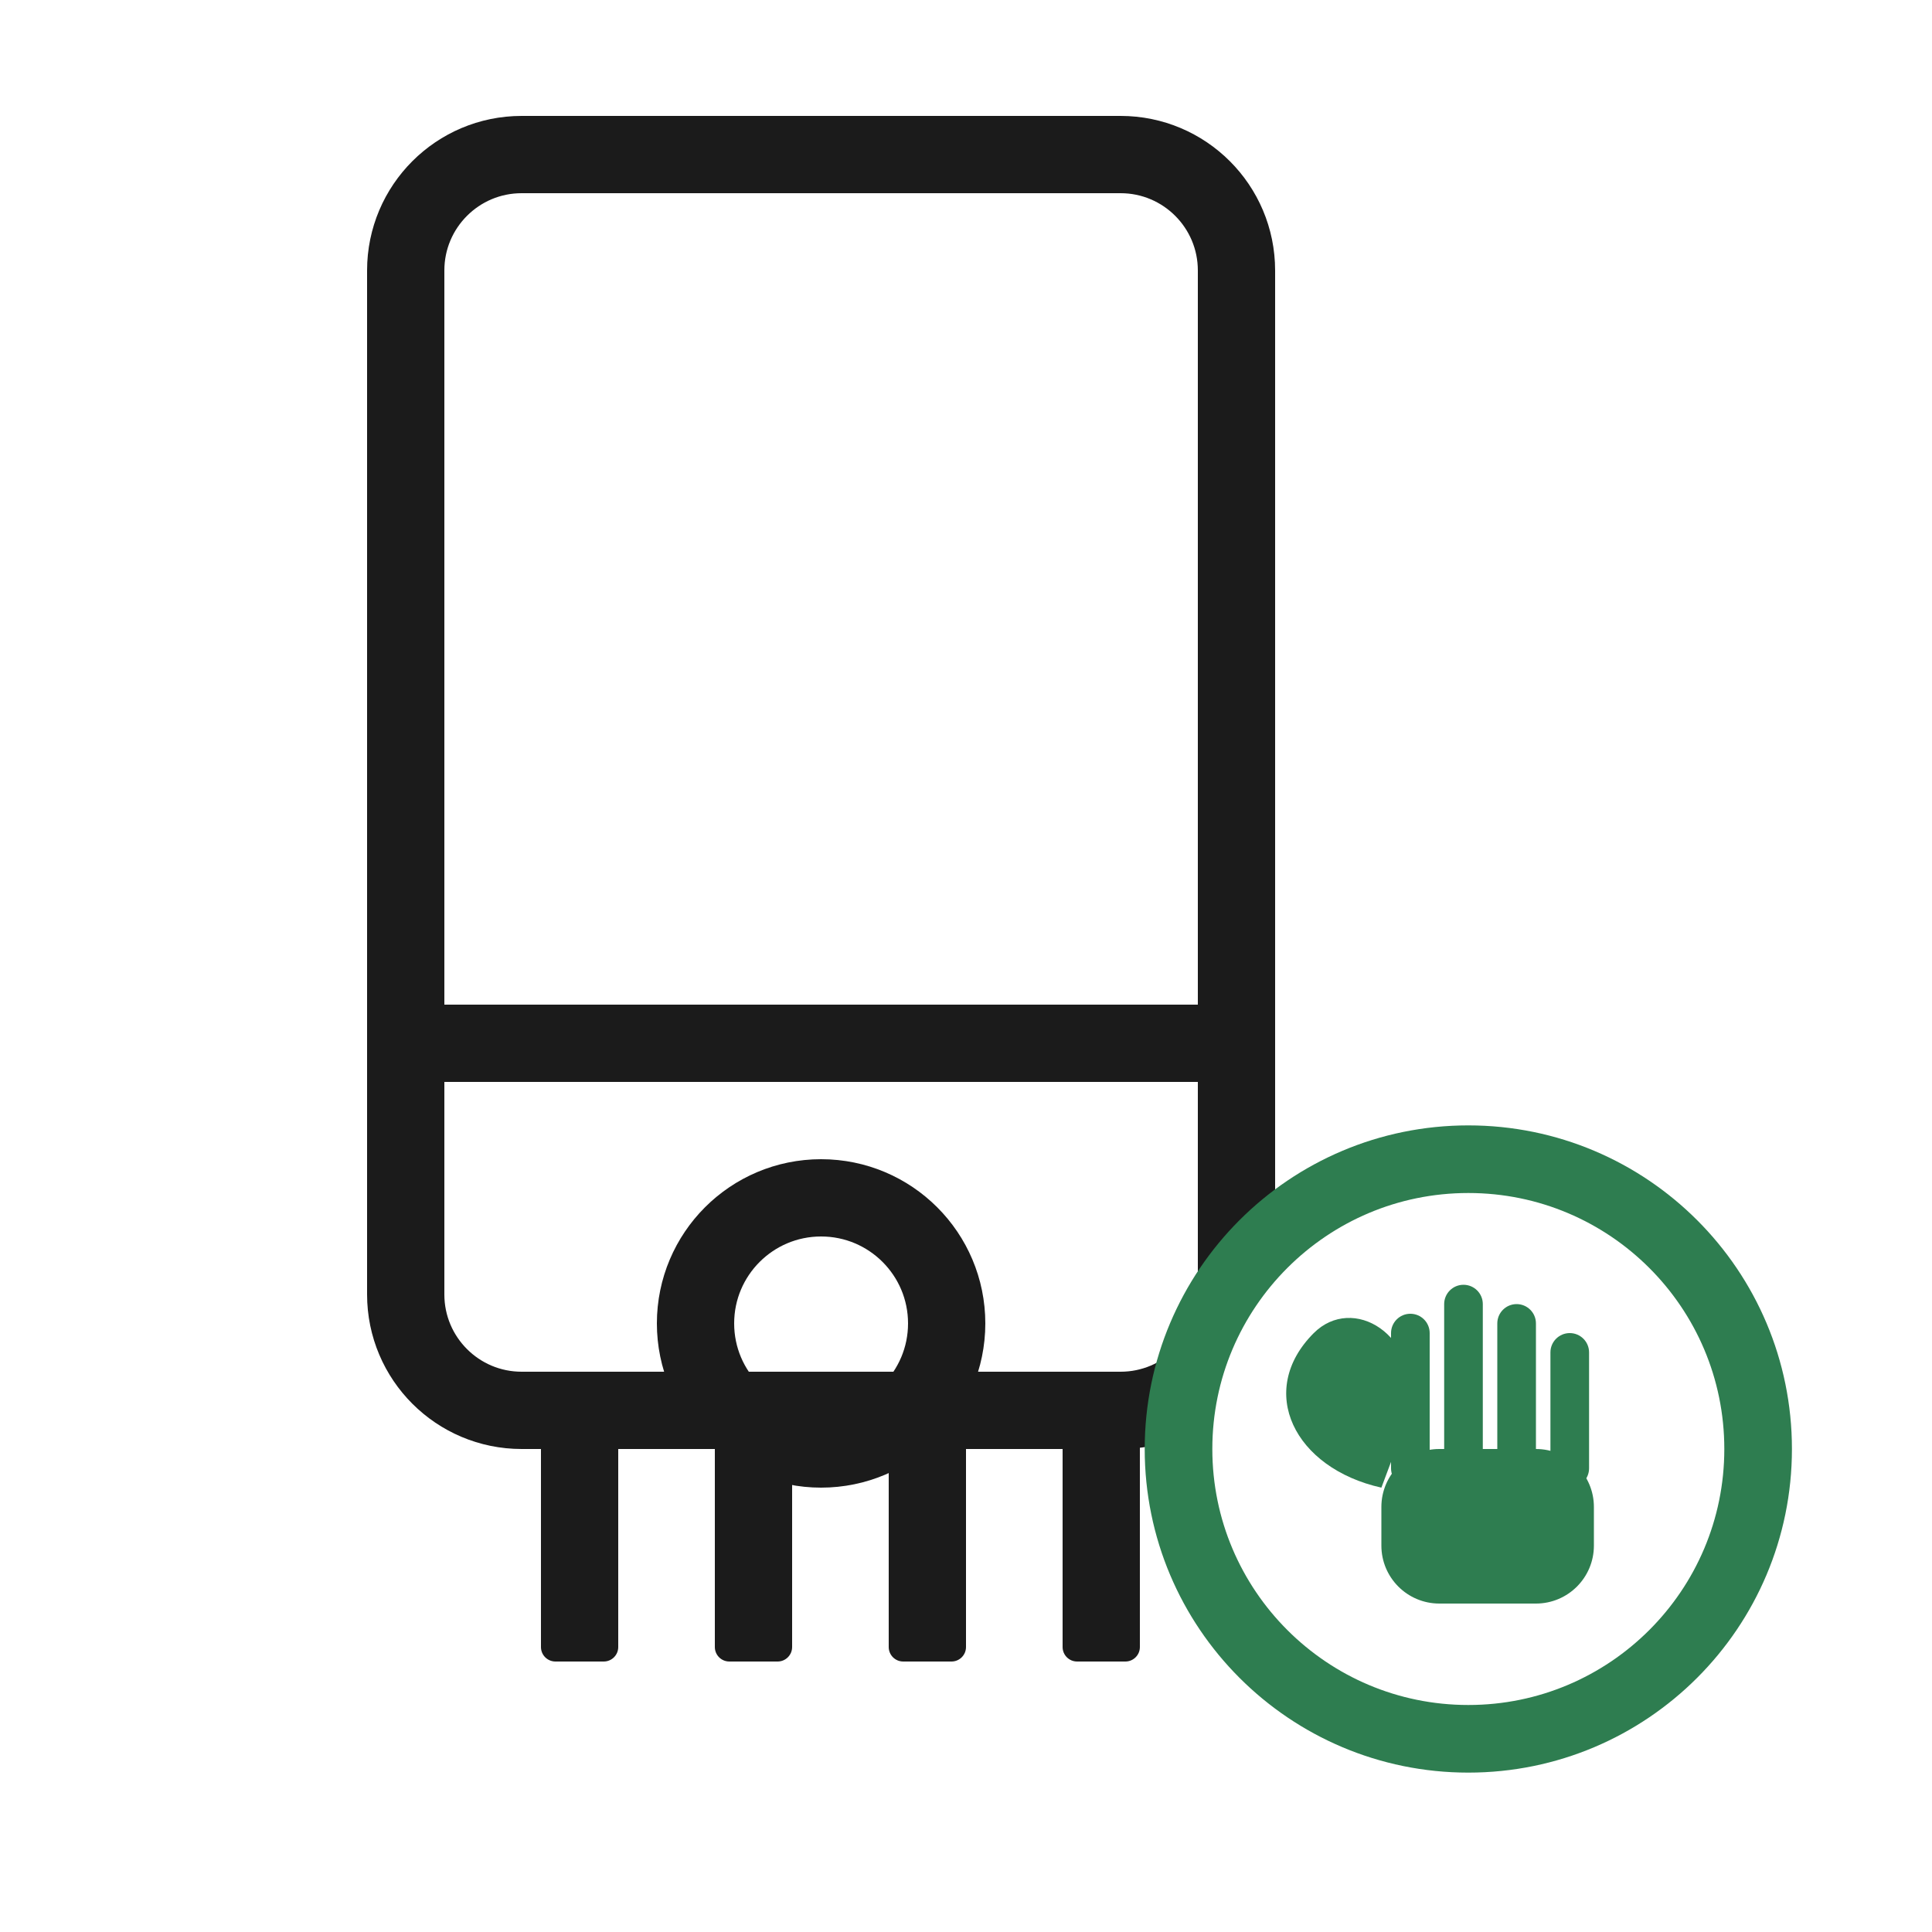
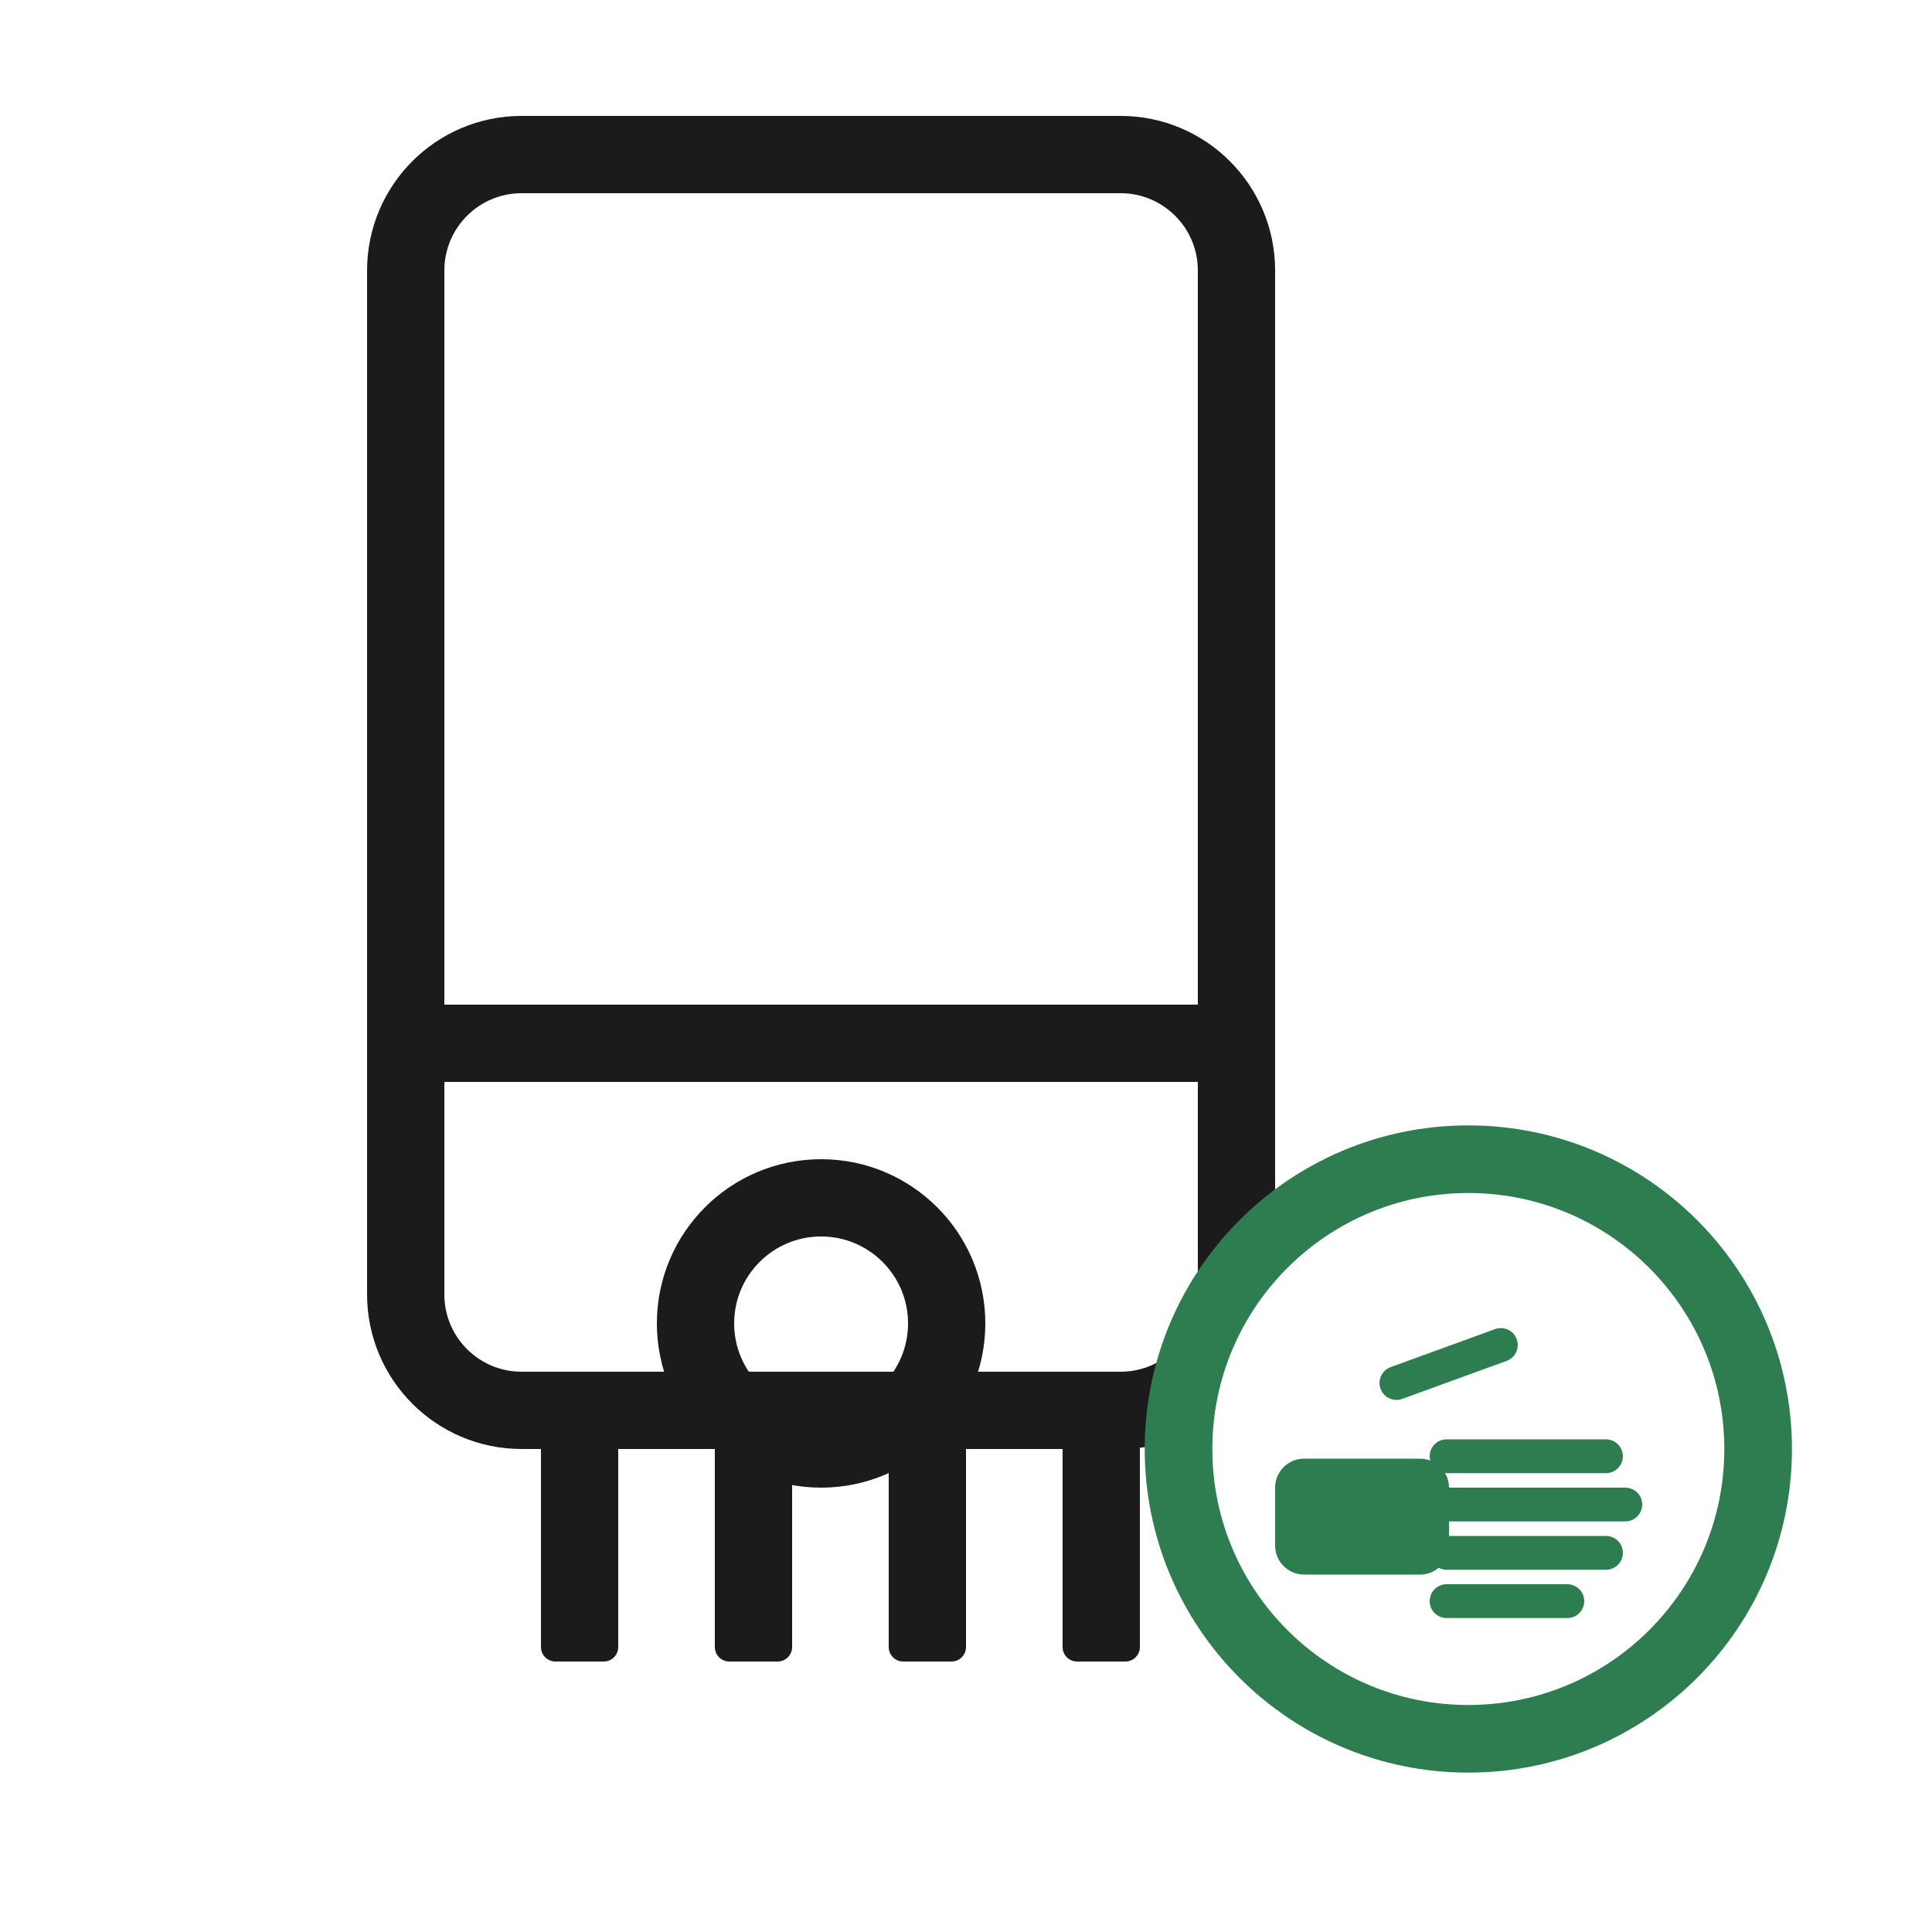
<svg xmlns="http://www.w3.org/2000/svg" width="200" height="200" viewBox="0 0 200 200" role="img" aria-labelledby="bc-title">
  <rect width="200" height="200" fill="#ffffff" />
  <g fill="none" stroke="#1b1b1b" stroke-width="8" stroke-linejoin="round" stroke-linecap="round">
    <rect x="42" y="16" width="86" height="130" rx="12" />
    <line x1="42" y1="108" x2="128" y2="108" />
    <circle cx="85" cy="137" r="13" />
  </g>
  <g fill="#1b1b1b">
    <rect x="56" y="146" width="8" height="26" rx="1.5" />
    <rect x="74" y="146" width="8" height="26" rx="1.5" />
    <rect x="92" y="146" width="8" height="26" rx="1.5" />
    <rect x="110" y="146" width="8" height="26" rx="1.5" />
  </g>
  <g>
    <circle cx="152" cy="150" r="30" fill="#ffffff" stroke="#2e7d50" stroke-width="7" />
    <g fill="#2e7d50">
-       <rect x="144" y="136" width="4" height="18" rx="2" />
-       <rect x="149.5" y="133" width="4" height="21" rx="2" />
-       <rect x="155" y="135" width="4" height="19" rx="2" />
-       <rect x="160.5" y="138" width="4" height="16" rx="2" />
-       <rect x="143" y="150" width="22" height="16" rx="6" />
-       <path d="M143 154 C 134 152, 130 144, 136 138 C 140 134, 147 138, 146 146 Z" />
+       <rect x="132" y="151" width="18" height="12" rx="3" />
+       <rect x="148" y="149" width="20" height="3.5" rx="1.75" />
+       <rect x="148" y="154" width="22" height="3.5" rx="1.75" />
+       <rect x="148" y="159" width="20" height="3.5" rx="1.75" />
+       <rect x="148" y="164" width="16" height="3.5" rx="1.75" />
+       <rect x="143" y="142" width="15" height="3.5" rx="1.75" transform="rotate(-20 143 144)" />
    </g>
  </g>
</svg>
